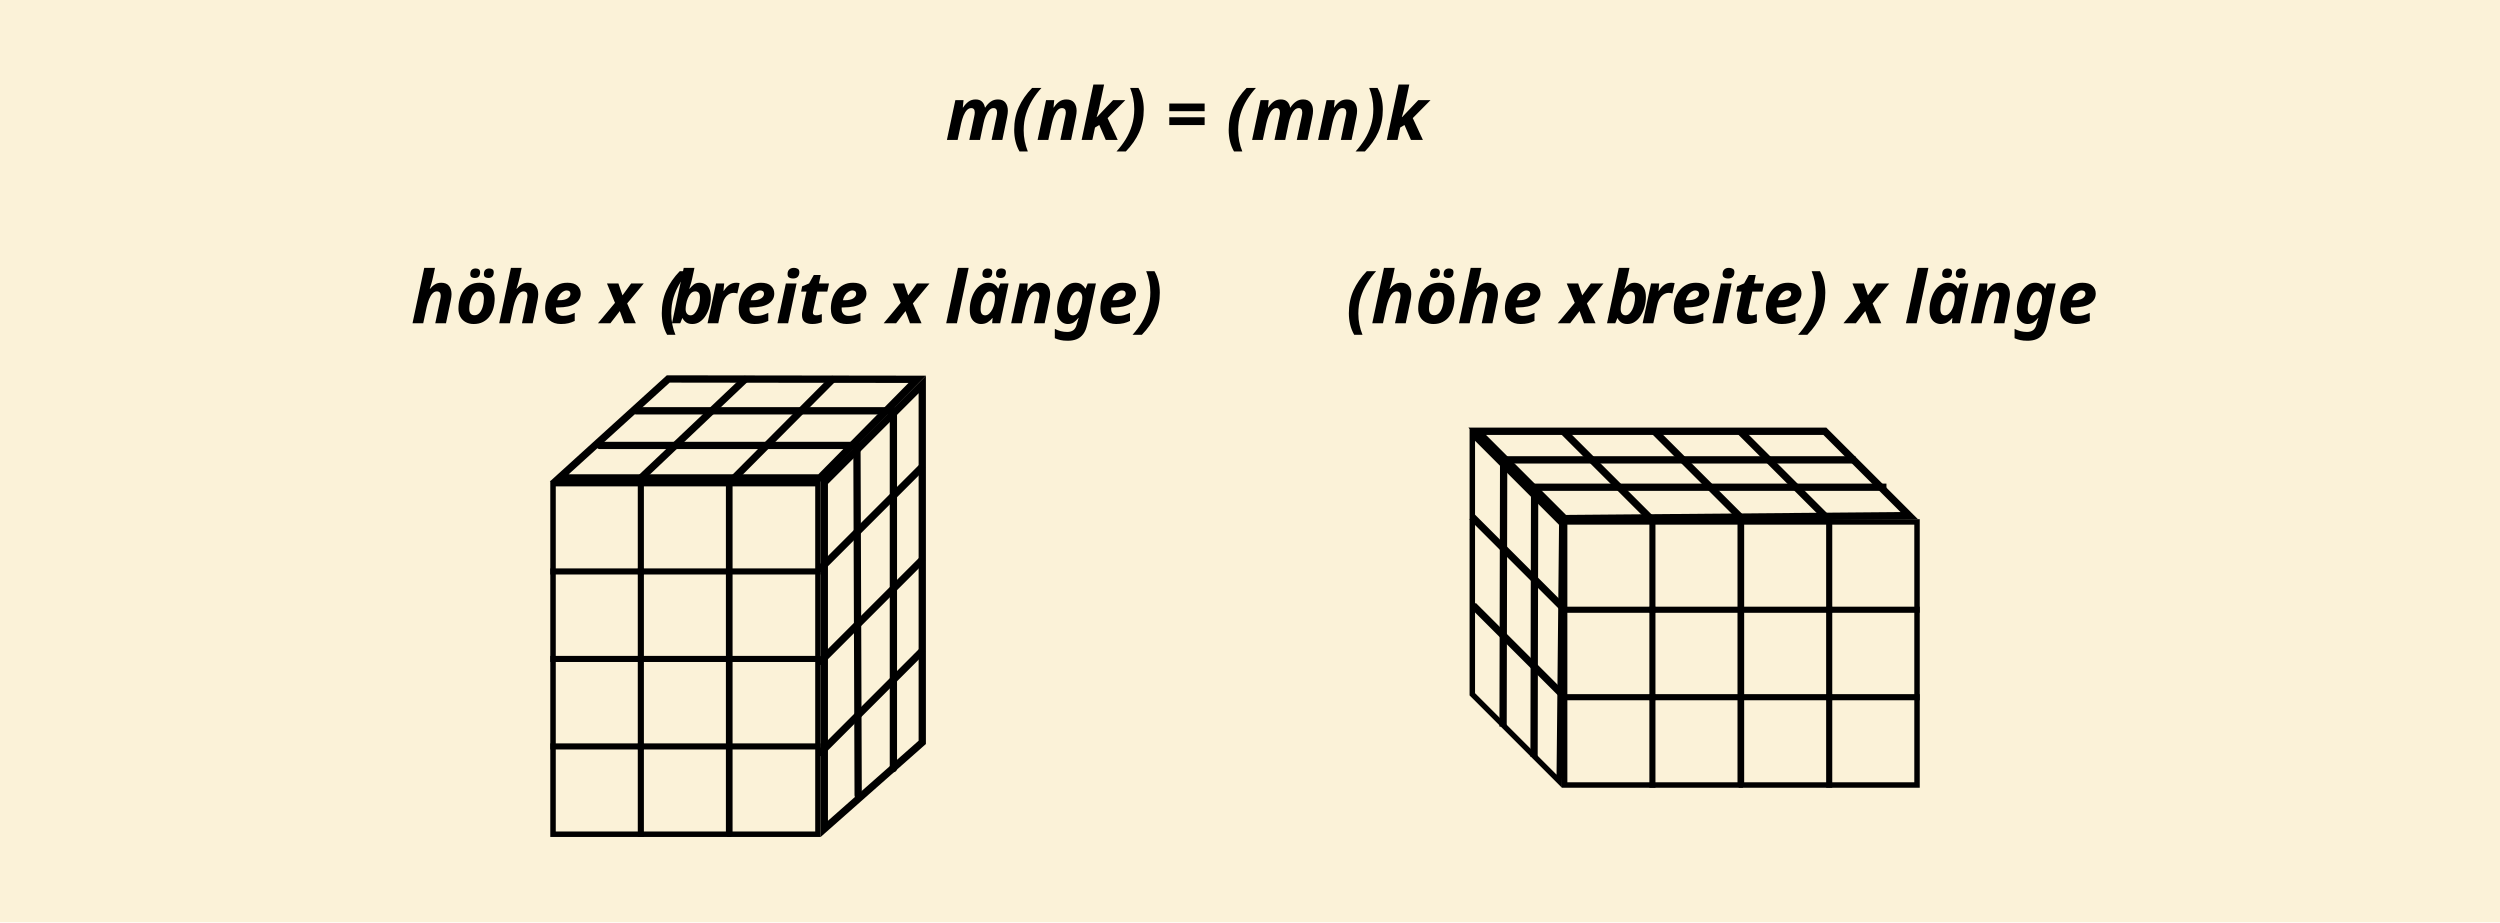
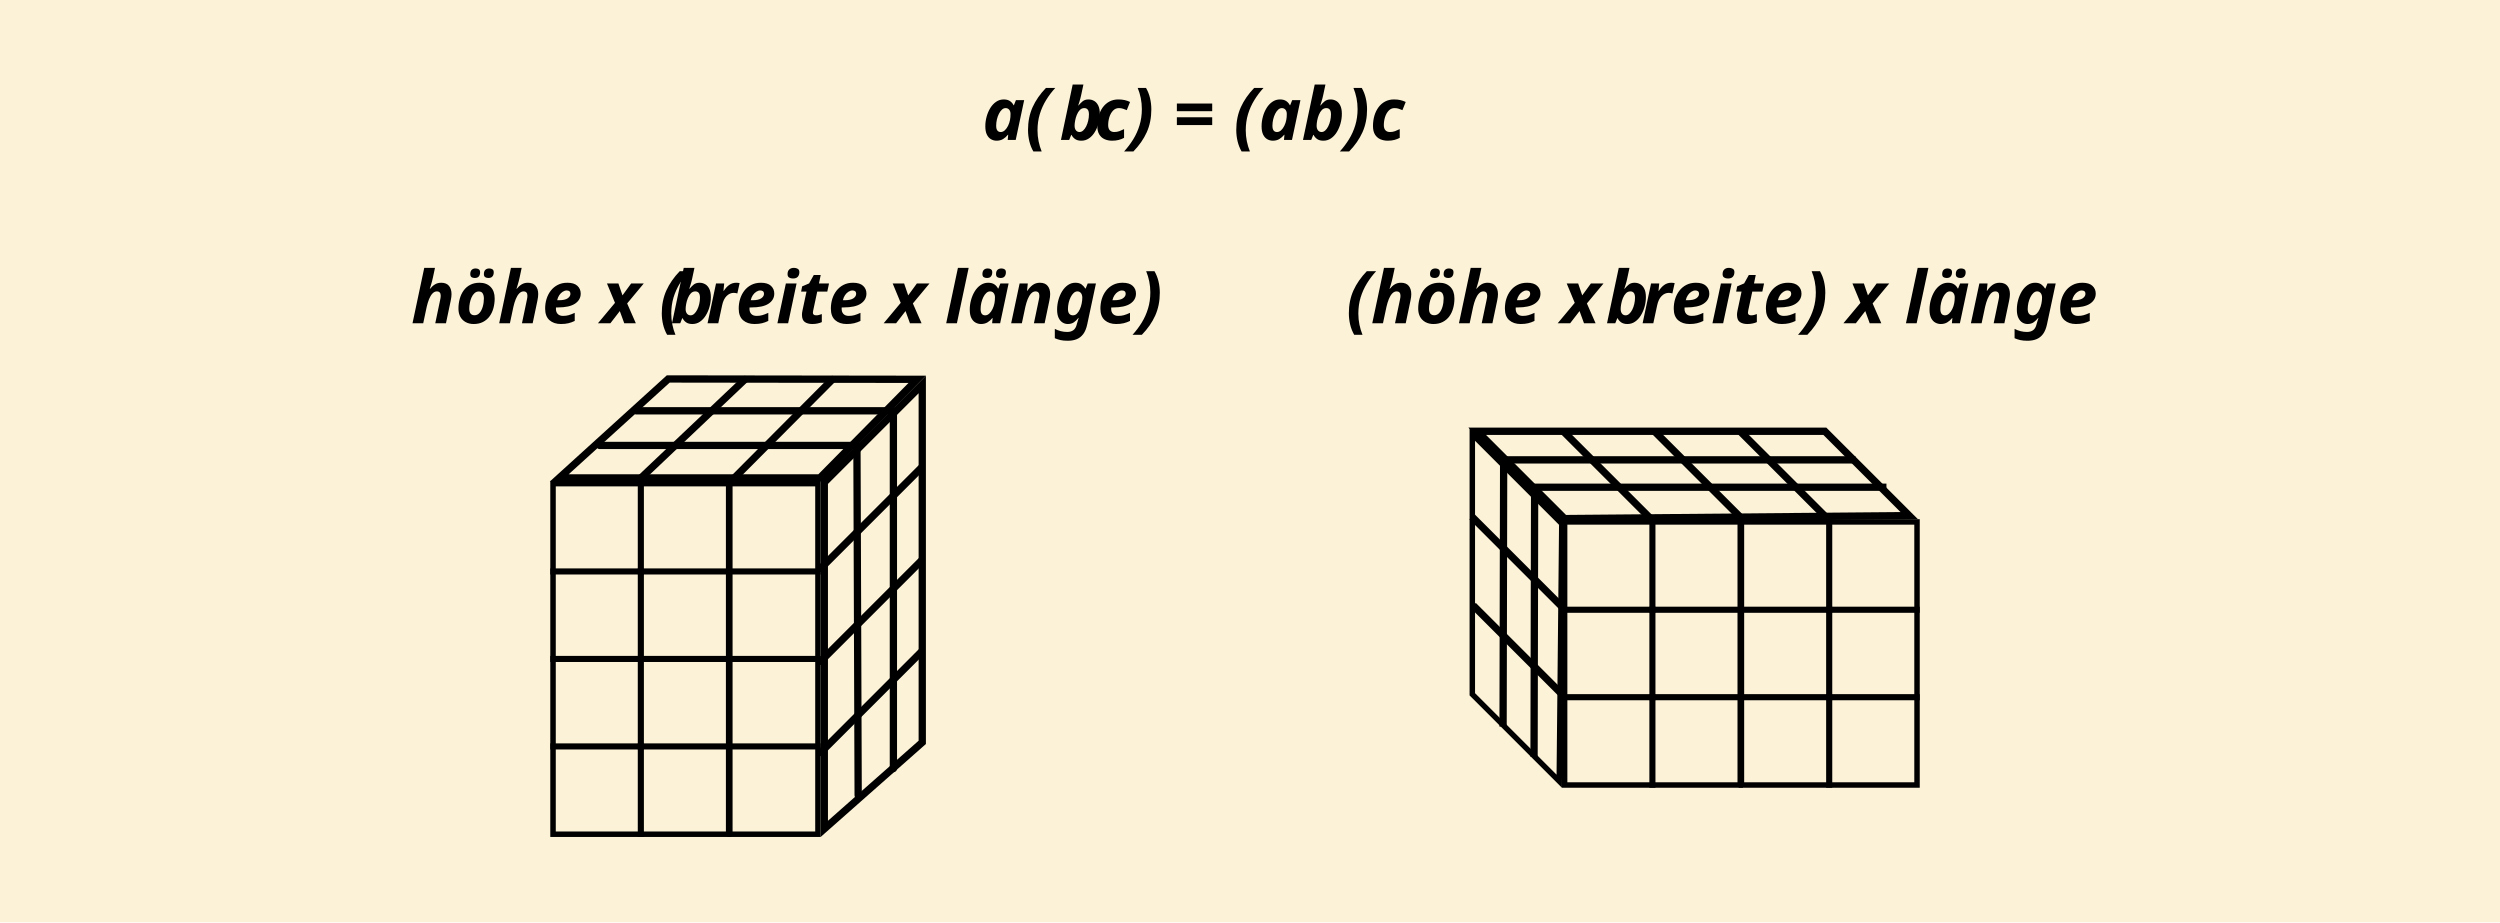
<svg xmlns="http://www.w3.org/2000/svg" id="Ebene_1" data-name="Ebene 1" viewBox="0 0 1371.6 506">
  <defs>
    <style>
      .cls-1 {
        font-family: CMUSerif-BoldItalic, 'CMU Serif';
        font-style: italic;
        font-weight: 700;
      }

      .cls-1, .cls-2 {
        font-size: 40px;
      }

      .cls-3 {
+         letter-spacing: -.06em;
+       }
+ 
+       .cls-4 {
        fill: #fbf2d8;
      }

-       .cls-4 {
+       .cls-5 {
        letter-spacing: -.03em;
      }

      .cls-2 {
        font-family: CMUBright-SemiBoldOblique, 'CMU Bright';
        font-style: oblique;
        font-weight: 600;
      }
    </style>
  </defs>
-   <rect class="cls-3" width="1371.6" height="506" />
-   <text class="cls-1" transform="translate(518.79 76.79)">
-     <tspan x="0" y="0">m(nk) = (mn)k</tspan>
+   <rect class="cls-4" width="1371.6" height="506" />
+   <text class="cls-1" transform="translate(538.82 76.79)">
+     <tspan x="0" y="0">a(</tspan>
+     <tspan class="cls-3" x="42.54" y="0">b</tspan>
+     <tspan x="61.45" y="0">c) = (ab)c</tspan>
  </text>
  <path d="M353.25,315.19h-51.34v-51.34h51.34v51.34ZM304.92,312.19h45.34v-45.34h-45.34v45.34Z" />
  <path d="M401.25,315.19h-51.34v-51.34h51.34v51.34ZM352.92,312.19h45.34v-45.34h-45.34v45.34Z" />
  <path d="M450.25,315.19h-51.34v-51.34h51.34v51.34ZM401.92,312.19h45.34v-45.34h-45.34v45.34Z" />
  <path d="M353.25,363.19h-51.34v-51.34h51.34v51.34ZM304.92,360.19h45.34v-45.34h-45.34v45.34Z" />
  <path d="M401.25,363.19h-51.34v-51.34h51.34v51.34ZM352.92,360.19h45.34v-45.34h-45.34v45.34Z" />
  <path d="M450.25,363.19h-51.34v-51.34h51.34v51.34ZM401.92,360.19h45.34v-45.34h-45.34v45.34Z" />
  <path d="M908.25,336.19h-51.34v-51.34h51.34v51.34ZM859.92,333.19h45.34v-45.34h-45.34v45.34Z" />
  <path d="M956.25,336.19h-51.34v-51.34h51.34v51.34ZM907.92,333.19h45.34v-45.34h-45.34v45.34Z" />
  <path d="M1005.25,336.19h-51.34v-51.34h51.34v51.34ZM956.92,333.19h45.34v-45.34h-45.34v45.34Z" />
  <path d="M1053.25,336.19h-51.34v-51.34h51.34v51.34ZM1004.92,333.19h45.34v-45.34h-45.34v45.34Z" />
  <path d="M908.25,384.19h-51.34v-51.34h51.34v51.34ZM859.92,381.19h45.34v-45.34h-45.34v45.34Z" />
  <path d="M956.25,384.19h-51.34v-51.34h51.34v51.34ZM907.92,381.19h45.34v-45.34h-45.34v45.34Z" />
  <path d="M1005.25,384.19h-51.34v-51.34h51.34v51.34ZM956.92,381.19h45.34v-45.34h-45.34v45.34Z" />
  <path d="M1053.25,384.19h-51.34v-51.34h51.34v51.34ZM1004.92,381.19h45.34v-45.34h-45.34v45.34Z" />
  <path d="M908.25,432.19h-51.34v-51.34h51.34v51.34ZM859.92,429.19h45.34v-45.34h-45.34v45.34Z" />
  <path d="M956.25,432.19h-51.34v-51.34h51.34v51.34ZM907.92,429.19h45.34v-45.34h-45.34v45.34Z" />
  <path d="M1005.25,432.19h-51.34v-51.34h51.34v51.34ZM956.92,429.19h45.34v-45.34h-45.34v45.34Z" />
  <path d="M1053.25,432.19h-51.34v-51.34h51.34v51.34ZM1004.92,429.19h45.34v-45.34h-45.34v45.34Z" />
  <path d="M353.25,411.19h-51.34v-51.34h51.34v51.34ZM304.92,408.19h45.34v-45.34h-45.34v45.34Z" />
  <path d="M401.25,411.19h-51.34v-51.34h51.34v51.34ZM352.92,408.19h45.34v-45.34h-45.34v45.34Z" />
  <path d="M450.25,411.19h-51.34v-51.34h51.34v51.34ZM401.92,408.19h45.34v-45.34h-45.34v45.34Z" />
  <path d="M353.25,459.19h-51.34v-51.34h51.34v51.34ZM304.92,456.19h45.34v-45.34h-45.34v45.34Z" />
  <path d="M401.25,459.19h-51.34v-51.34h51.34v51.34ZM352.92,456.19h45.34v-45.34h-45.34v45.34Z" />
  <path d="M450.25,459.19h-51.34v-51.34h51.34v51.34ZM401.92,456.19h45.34v-45.34h-45.34v45.34Z" />
  <text class="cls-2" transform="translate(225.6 177.36)">
    <tspan x="0" y="0">höhe x (</tspan>
-     <tspan class="cls-4" x="142.36" y="0">b</tspan>
+     <tspan class="cls-5" x="142.36" y="0">b</tspan>
    <tspan x="161.88" y="0">reite x länge)</tspan>
  </text>
  <text class="cls-2" transform="translate(738.6 177.36)">
    <tspan x="0" y="0">(höhe x </tspan>
-     <tspan class="cls-4" x="142.36" y="0">b</tspan>
+     <tspan class="cls-5" x="142.36" y="0">b</tspan>
    <tspan x="161.88" y="0">reite) x länge</tspan>
  </text>
  <path d="M367.4,209.92l131.04.18-49.45,50.09h-136.97l55.39-50.27M365.85,205.91l-64.2,58.27h149l57.34-58.07-142.14-.2h0Z" />
  <path d="M503.99,215.77v190.61l-49.74,43.93v-184.81l49.74-49.74M507.99,206.11l-57.74,57.74v195.34l57.74-51v-202.07h0Z" />
  <path d="M349.92,265.85c-.53,0-1.06-.21-1.45-.62-.76-.8-.73-2.07.08-2.83l58.73-55.66c.8-.76,2.07-.73,2.83.08.76.8.73,2.07-.08,2.83l-58.73,55.66c-.39.37-.88.55-1.38.55Z" />
  <path d="M401.25,265.85c-.51,0-1.02-.19-1.41-.58-.78-.78-.79-2.05,0-2.83l55.4-55.66c.78-.78,2.05-.78,2.83,0,.78.78.79,2.05,0,2.83l-55.4,55.66c-.39.39-.9.59-1.42.59Z" />
  <path d="M470.82,438.35c-1.1,0-2-.89-2-1.99l-.66-189.98h-139.17c-1.1,0-2-.9-2-2s.9-2,2-2h141.16c1.1,0,2,.89,2,1.99l.67,191.98c0,1.1-.89,2-1.99,2.01h0Z" />
  <path d="M490.15,423.69c-1.1,0-2-.9-2-2v-194.31h-139.16c-1.1,0-2-.9-2-2s.9-2,2-2h141.16c1.1,0,2,.9,2,2v196.31c0,1.1-.89,2-2,2Z" />
  <path d="M450.25,313.85c-.51,0-1.02-.2-1.41-.59-.78-.78-.78-2.05,0-2.83l55.32-55.32c.78-.78,2.05-.78,2.83,0s.78,2.05,0,2.83l-55.32,55.32c-.39.39-.9.59-1.41.59Z" />
  <path d="M450.25,364.85c-.51,0-1.02-.2-1.41-.59-.78-.78-.78-2.05,0-2.83l55.32-55.32c.78-.78,2.05-.78,2.83,0s.78,2.05,0,2.83l-55.32,55.32c-.39.39-.9.59-1.41.59Z" />
  <path d="M450.25,414.85c-.51,0-1.02-.2-1.41-.59-.78-.78-.78-2.05,0-2.83l55.32-55.32c.78-.78,2.05-.78,2.83,0s.78,2.05,0,2.83l-55.32,55.32c-.39.39-.9.59-1.41.59Z" />
  <path d="M1000.36,238.61l42.32,42.32-183.5,1.58-43.9-43.9h185.08M1002.01,234.61h-196.4l51.92,51.92,194.72-1.68-50.24-50.24h0Z" />
  <path d="M809.27,241.86l46.08,46.08-1.36,137.08-44.72-44.72v-138.44M806.27,234.61v146.92l50.65,50.65,1.44-145.48-52.09-52.09h0Z" />
  <rect x="830.25" y="273.31" width="4" height="69.75" transform="translate(25.84 678.76) rotate(-45)" />
  <rect x="880.25" y="226.31" width="4" height="69.75" transform="translate(73.72 700.35) rotate(-45)" />
  <rect x="930.25" y="226.31" width="4" height="69.75" transform="translate(88.36 735.7) rotate(-45)" />
  <rect x="977.25" y="226.31" width="4" height="69.75" transform="translate(102.13 768.94) rotate(-45)" />
  <rect x="830.59" y="322.11" width="4" height="68.82" transform="translate(-8.24 693.15) rotate(-45)" />
  <path d="M826.65,398.66h-4s.31-146.36.31-146.36c0-1.1.9-2,2-2h193.02v4h-191.02l-.31,144.35Z" />
  <path d="M843.64,415.18h-4s.32-147.87.32-147.87c0-1.1.9-2,2-2h193.02v4h-191.02l-.32,145.87Z" />
</svg>
